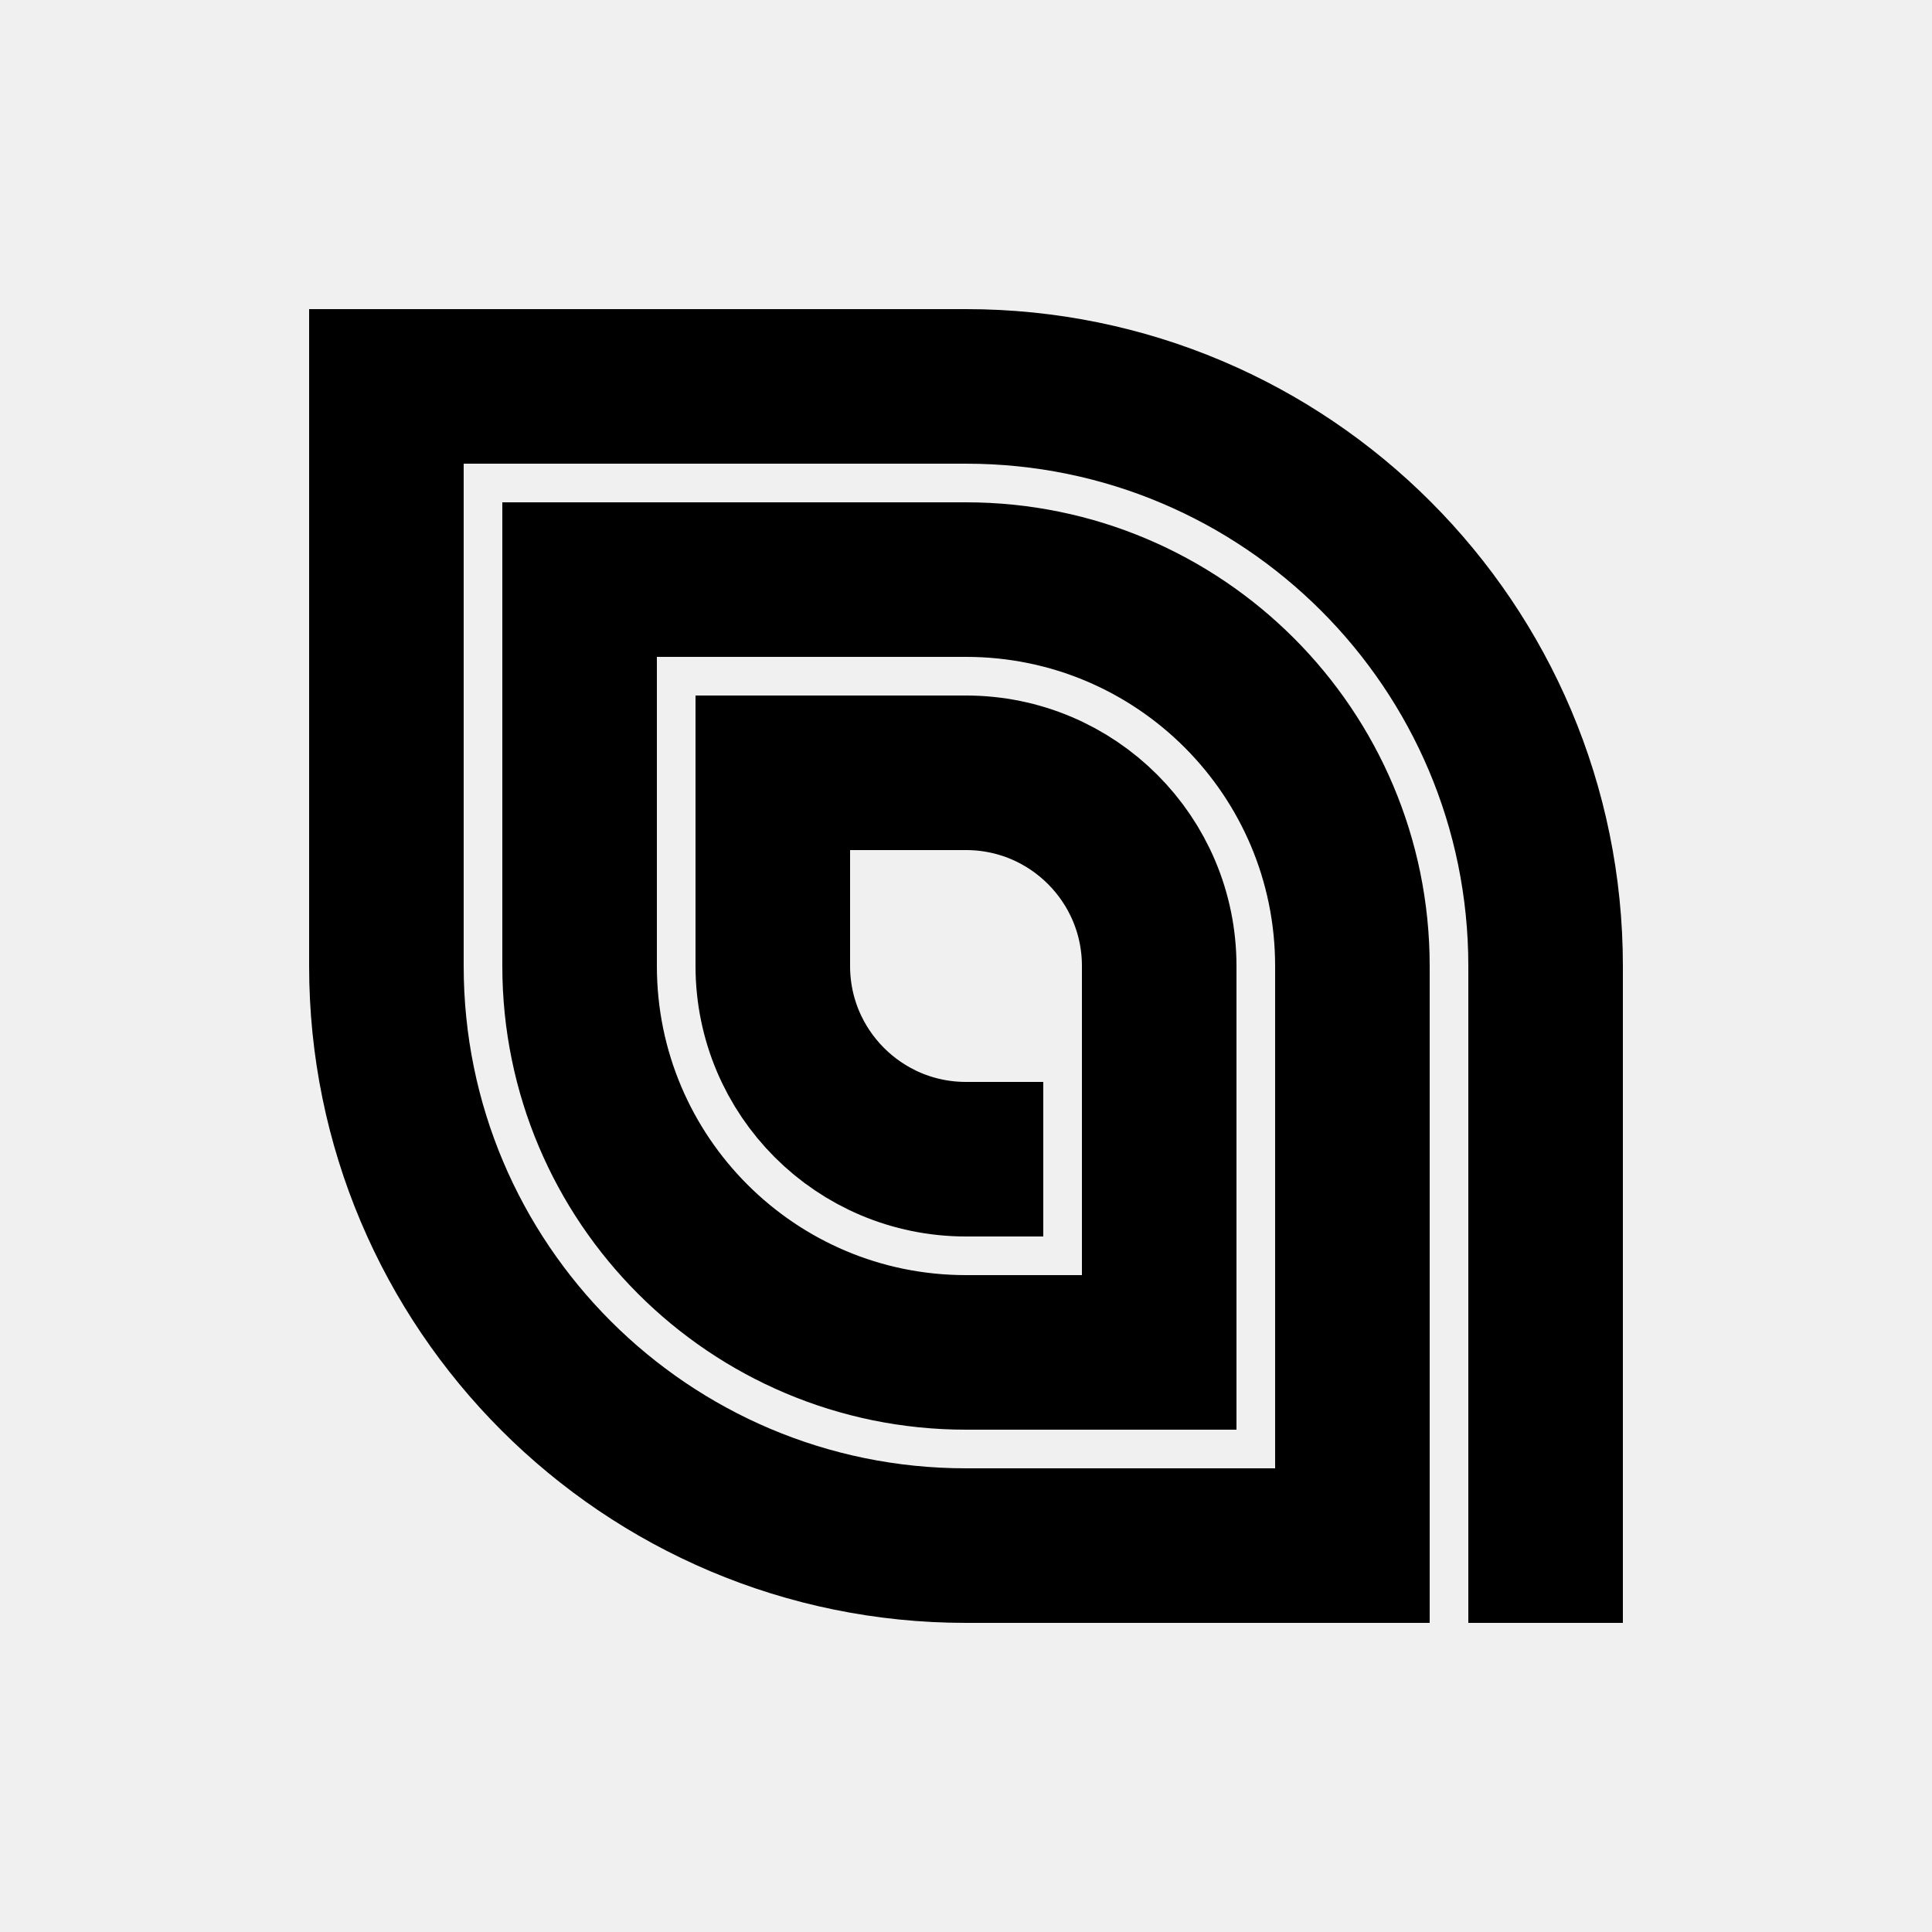
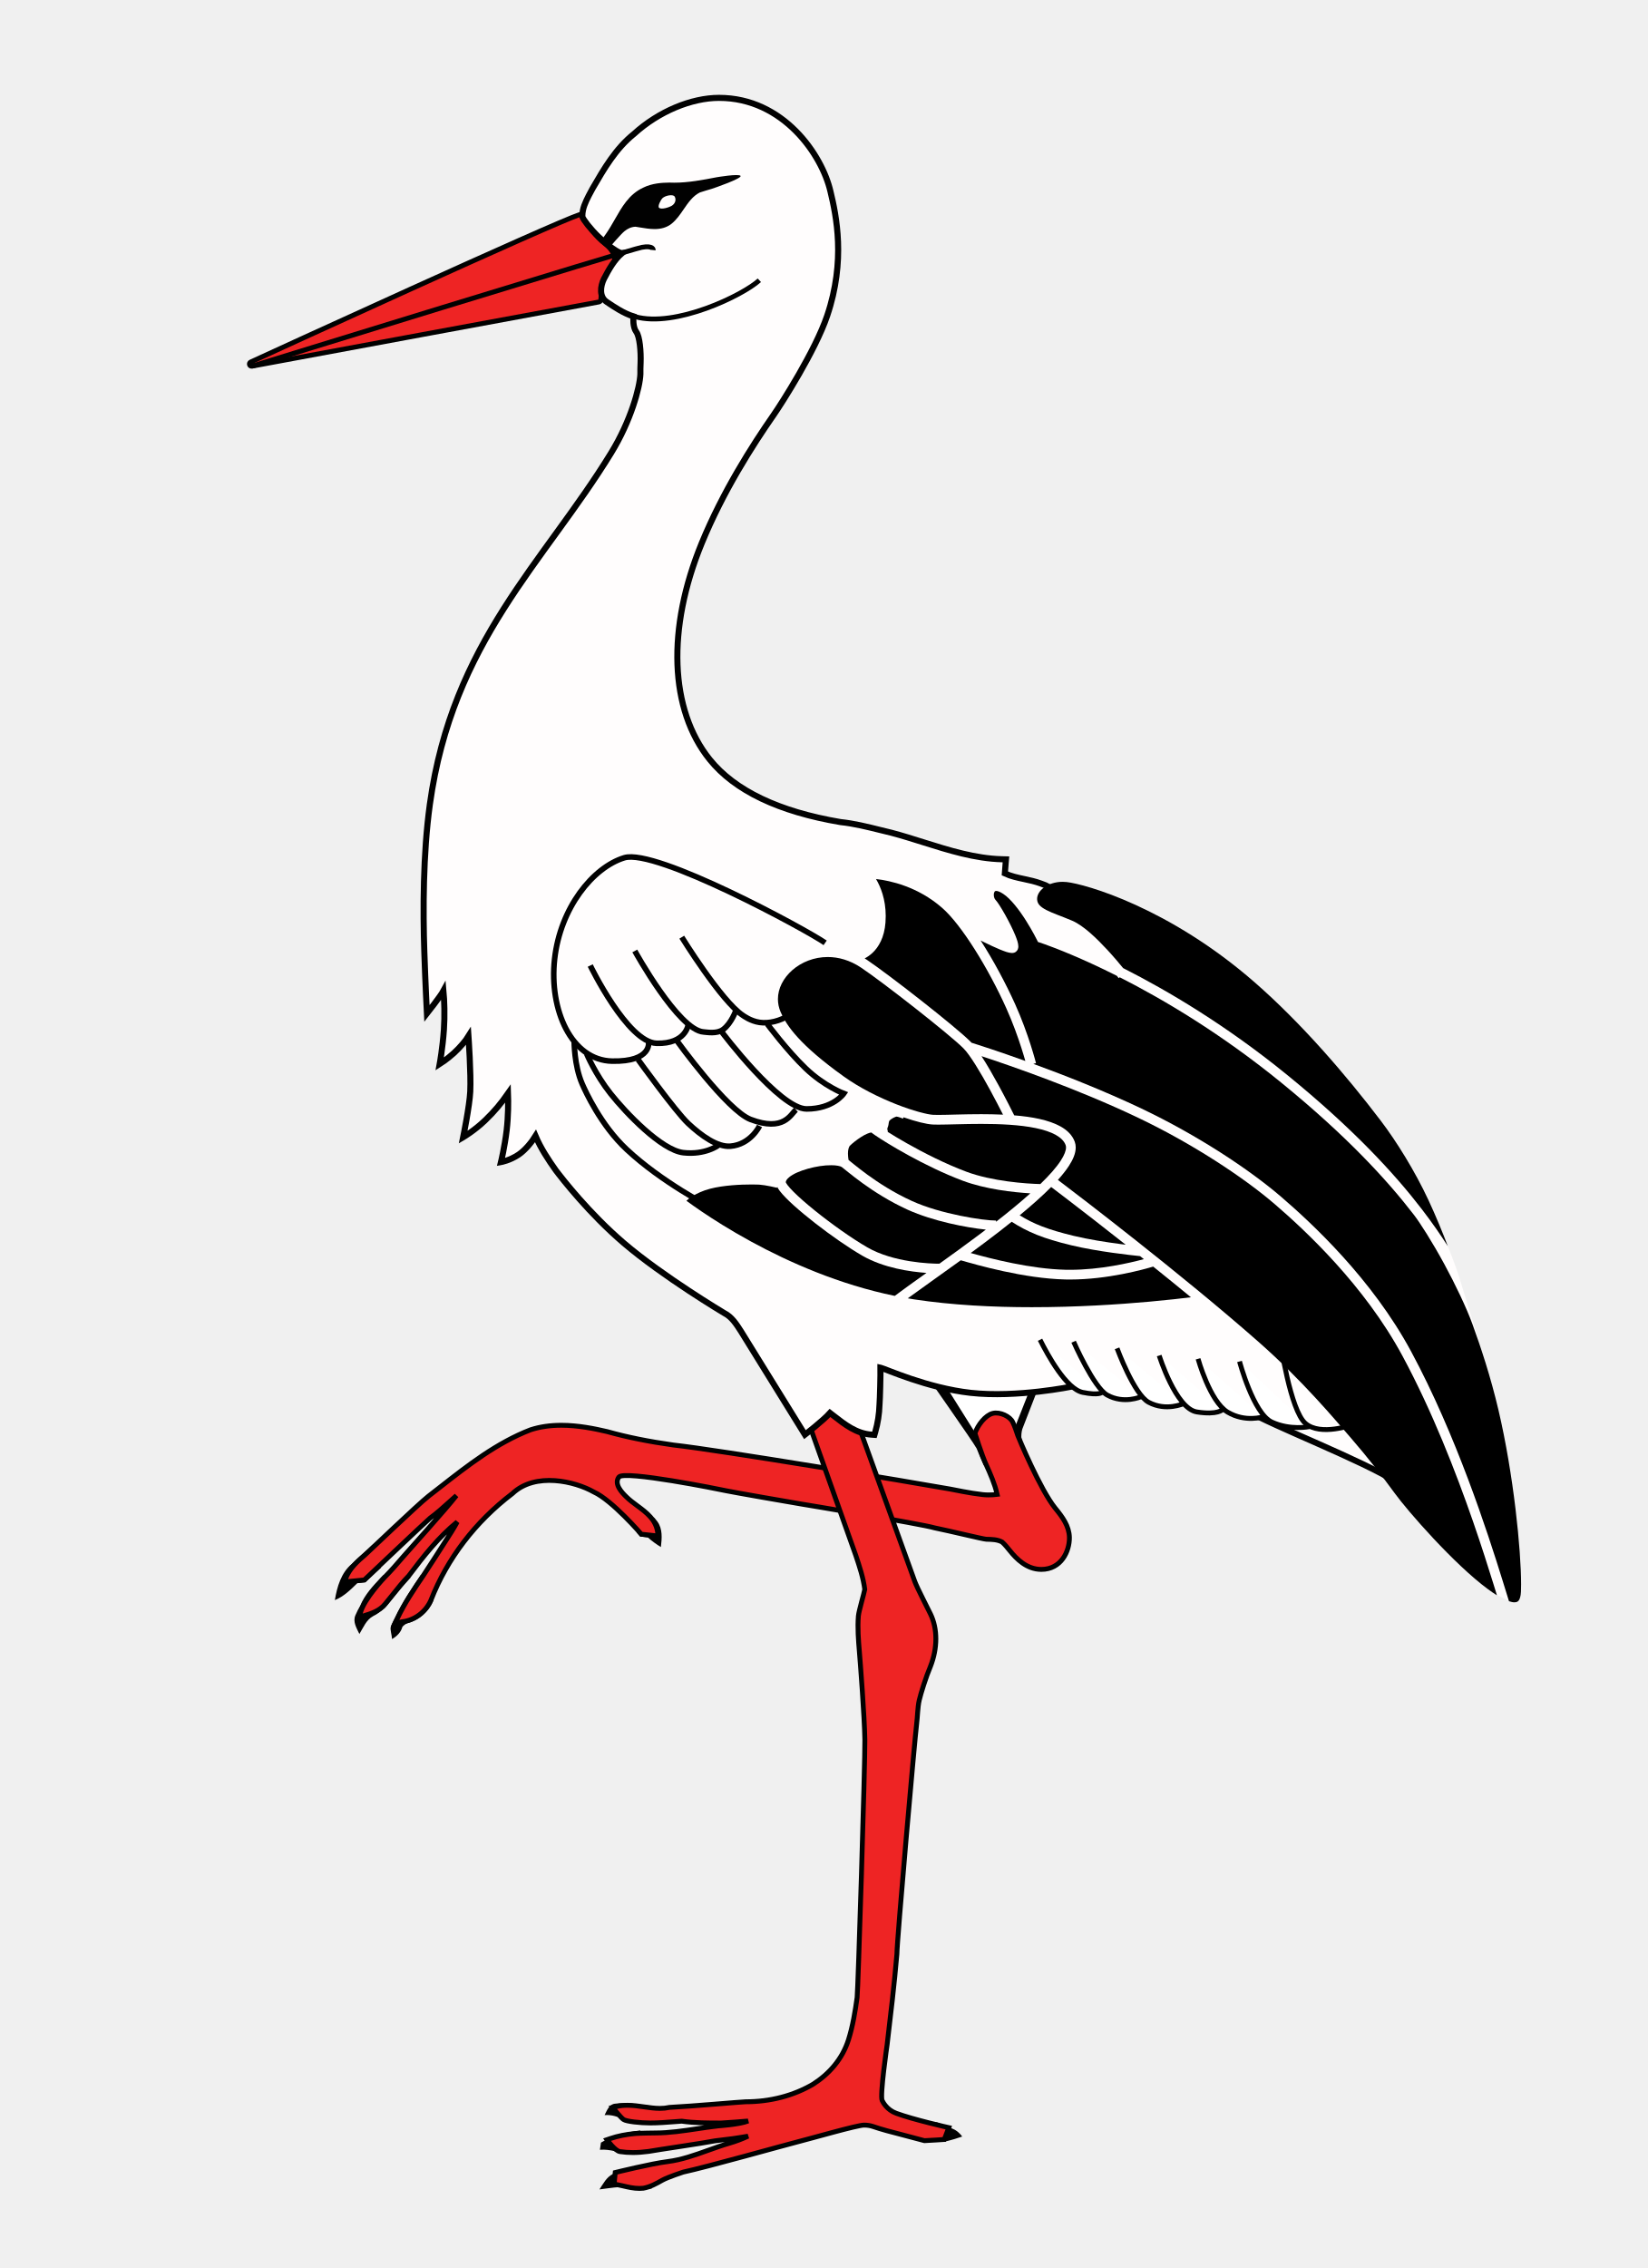
- <svg xmlns="http://www.w3.org/2000/svg" class="vector" width="300px" height="300px" baseProfile="full" version="1.1" style="width: 300px; height: 300px; stroke: rgb(0, 0, 0); stroke-width: 24px; fill: none; stroke-linecap: square;">
-   <path d="M240,240 l0,-90 a-90,-90 0 0,0 -90,-90 l-90,0 l0,90 a90,90 0 0,0 90,90 l60,0 l0,-90 a-60,-60 0 0,0 -60,-60 l-60,0 l0,60 a60,60 0 0,0 60,60 l30,0 l0,-60 a-30,-30 0 0,0 -30,-30 l-30,0 l0,30 a30,30 0 0,0 30,30 " />
+ <svg xmlns="http://www.w3.org/2000/svg" version="1.1" baseProfile="tiny" id="Layer_1" x="0px" y="0px" width="678.068px" height="933.094px" viewBox="0 0 678.068 933.094" xml:space="preserve">
+   <path fill="#010101" d="M420.469,592.315c-0.054-0.154-0.102-0.3-0.15-0.453c-0.091-1.278,0-2.581,0.366-3.897l9.812-25.312  l-51.104,0.498c1.798,2.745,20.975,29.903,22.513,32.791c0.895,2.365,1.92,4.661,2.935,6.91L420.469,592.315z" />
+   <polygon fill="#FFFFFF" points="428.08,560.829 416.253,590.771 403.924,593.664 386.941,566.616 " />
+   <path fill="#020202" d="M252.149,894.451c-2.594,1.291-3.928,3.996-5.465,6.307c2.715-0.312,5.41-0.787,8.145-0.953  c4.477-0.117,8.957,1.467,13.42,0.562l-4.721-9.633L252.149,894.451z" />
+   <path fill="#020202" d="M263.578,876.502c-5.674,0.646-11.367,1.998-16.281,5.02c-0.146,0.967-0.287,1.947-0.426,2.938  c4.107-0.355,7.961,1.157,11.926,1.891L263.578,876.502z" />
+   <path fill="#020202" d="M267.803,866.361c-4.904-0.494-9.844-1.547-14.781-0.866c-2.412,0.3-3.271,2.831-4.229,4.696  c5.764-0.469,10.348,3.783,16.021,3.828L267.803,866.361z" />
+   <path fill="#EE2424" stroke="#010101" stroke-width="2" d="M103.525,150.667c-0.385,0-0.736-0.251-0.856-0.63  c-0.137-0.433,0.069-0.899,0.483-1.089c5.101-2.34,125.035-57.357,135.416-60.674c0.09-0.029,0.182-0.043,0.272-0.043  c0.311,0,0.607,0.161,0.772,0.44c2.527,4.229,5.418,8.57,9.406,11.659c2.82,2.151,5.309,5.782,3.009,8.925  c-2.81,4.493-4.442,9.276-4.815,14.163c-0.031,0.41-0.336,0.746-0.742,0.817c-5.562,0.979-141.408,26.16-142.78,26.415  C103.636,150.662,103.581,150.667,103.525,150.667L103.525,150.667z" />
+   <path fill="#020202" d="M385.279,873.072c0,0,6.236,2.329,7.893,3.31c1.652,0.978,2.779,2.631,2.779,2.631s-6.014,2.104-7.814,2.104  s-3.982-1.879-3.982-1.879L385.279,873.072z" />
+   <path fill="#010101" d="M262.022,630.536l0.876,1.021l0.507,0.587l0.771,0.093c0.765,0.092,1.561,0.186,2.416,0.276  c1.643,1.503,3.474,2.801,5.372,3.972c0.414-3.545,0.793-7.51-1.48-10.547c-0.444-0.592-0.93-1.144-1.435-1.676L262.022,630.536z" />
+   <path fill="#010101" d="M173.293,647.76c-3.824,5.64-7.779,11.471-10.761,17.834c0,0-1.29,2.367-1.694,3.615  c-0.404,1.248,0.383,3.227,0.497,5.131c1.997-1.136,3.666-2.818,4.201-4.881c0.105-0.405,1.482-1.464,2.102-1.623  c4.665-1.197,8.722-4.646,10.652-9.188l0.021-0.052L173.293,647.76z" />
+   <path fill="#010101" d="M157.691,648.079l-0.655,0.683c-3.418,3.56-6.928,7.227-8.838,11.938c-0.716,1.225-1.37,2.489-1.928,3.824  c-1.198,2.688,0.488,5.349,1.626,7.729c1.621-2.65,2.82-5.865,5.729-7.395c1.231-0.618,2.344-1.366,3.367-2.207  c0.851-0.605,1.649-1.319,2.339-2.189c0.223-0.268,0.438-0.534,0.658-0.805c0.048-0.059,0.096-0.114,0.144-0.176  c0.817-0.996,1.623-2,2.404-2.98c1.98-2.494,6.368-7.441,6.368-7.441l0.081-0.104L157.691,648.079z" />
+   <path fill="#010101" d="M153.331,635.518l-0.054,0.048l-0.051,0.052c-1.093,1.108-2.289,2.144-3.555,3.231  c-1.571,1.354-4.749,4.431-4.831,4.498c-4.462,3.676-6.131,9.486-7.042,14.969c3.673-1.472,6.438-4.253,9.231-6.962  c0.932-0.097,1.831-0.198,2.695-0.307l0.657-0.082l0.478-0.459c1.909-1.83,5.925-5.519,5.925-5.519L153.331,635.518z" />
+   <path fill="#EE2424" stroke="#010101" stroke-width="2" d="M329.625,618.762c-3.061-0.484-28.484-4.927-30.864-5.449  c-2.604-0.572-41.981-8.506-44.091-5.625c-2.11,2.881,1.268,6.394,3.036,8.099c1.312,1.32,2.845,2.455,4.472,3.658  c3.873,2.862,7.883,5.823,8.488,11.271l0.138,1.229l-6.892-0.752c0,0-12.018-13.969-19.567-17.373  c-7.646-4.36-24.025-8.317-33.469,0.646l-0.041,0.036l-0.043,0.028c-15.187,11.562-26.74,26.667-33.411,43.696  c-2.071,4.881-6.712,8.396-11.834,8.98l-2.953,0.609l0.847-1.806c2.946-6.291,6.878-12.089,10.68-17.695  c2.044-3.013,8.294-12.843,9.411-14.564c1.59-2.454,3.217-4.971,4.617-7.588c-7.613,6.168-13.8,14.015-19.957,22.185l-0.042,0.052  l-0.047,0.048c-2.281,2.312-4.347,4.91-6.343,7.429c-1.039,1.307-2.112,2.655-3.212,3.964c-2.344,2.979-6.032,4.083-8.996,4.969  l-1.681,0.504l0.423-1.7c1.437-5.801,10.095-14.812,10.095-14.812c2.612-2.625,5.062-5.477,7.434-8.23  c2.32-2.694,17.772-19.795,21.992-25.261c-0.955,0.839-1.894,1.688-2.821,2.525c-2.543,2.299-5.172,4.673-8.013,6.744  c-1.359,1.094-27.051,25.435-27.051,25.435l-8.22,0.812l0.568-1.483c1.603-4.178,4.88-7.001,8.047-9.732  c1.227-1.056,21.344-20.367,26.001-24.053c1.599-1.233,3.187-2.478,4.779-3.722c11.46-8.961,23.314-18.229,37.222-23.592  c3.928-1.264,8.052-1.863,12.666-1.863c6.876,0,13.681,1.392,18.842,2.602c8.235,2.309,17.146,4.104,27.272,5.521  c18.762,2.054,97.475,15.188,113.908,18.124c1.33,0.235,8.198,1.717,13.378,2.278c3.126,0.34,5.636-0.074,5.944-0.11  c-0.959-4.29-2.8-8.382-4.584-12.35c-1.757-3.896-4.557-12.752-4.557-12.752c1.188-3.438,4.324-7.468,7.343-8.212  c3.021-0.744,7.153,1.305,8.207,3.605c0.869,1.786,1.497,3.694,2.104,5.543c0.221,0.666,9.234,22.274,15.382,29.852  c3.01,3.664,5.723,7.349,5.846,12.021c0.077,5.728-3.39,13.176-11.559,13.176c-5.999,0-10.244-4.345-12.853-7.592  c-1.078-1.344-2.1-2.615-3.308-3.693c-1.92-1.023-4.146-1.07-6.496-1.124c-1.185-0.022-14.754-3.354-21.194-4.659  C378.932,626.929,330.641,618.928,329.625,618.762z" />
+   <path fill="#EE2424" stroke="#010101" stroke-width="2" d="M351.279,581.087c0.981,2.326,24.215,67.146,25.154,69.535  c1.045,2.829,5.653,11.633,6.473,13.412c2.957,6.118,2.947,14.004-0.033,21.606c-1.758,4.104-3.897,10.899-4.586,13.83  c-0.687,2.931-0.676,6.697-1.096,9.946c-0.736,5.723-8.117,89.311-8.106,94.544c-1.071,12.491-2.568,25.062-4.018,37.22  c0,0-3.061,20.99-2.053,22.999c0.36,0.719,1.889,3.818,5.82,5.274c7.054,2.609,21.607,5.891,21.607,5.891l-1.86,4.87  c0,0-2.331,0.146-3.173,0.209c-1.595,0.11-4.976,0.281-4.976,0.281l-0.095-0.019c0,0-6.879-1.845-9.791-2.592  c-3.752-0.964-7.636-1.962-11.387-3.249c-1.112-0.362-2.296-0.54-3.599-0.54c-2.785,0-21.511,5.419-27.443,6.92  c-5.673,1.438-37.088,10.286-46.951,12.407c0,0-6.308,2.046-8.665,3.37c-2.396,1.352-4.876,2.746-7.751,3.266  c-0.568,0.063-1.083,0.09-1.603,0.09l0,0c-2.384,0-4.699-0.547-6.941-1.072c-0.866-0.201-3.478-0.75-3.478-0.75l0.443-4.724  c0,0,14.969-3.704,21.579-4.498c5.712-0.713,11.247-2.689,16.6-4.608c2.895-1.037,5.889-2.11,8.896-2.98  c2.657-0.777,5.198-1.738,7.601-2.869c-3.996,0.726-8.396,1.34-13.596,1.916c-4.913,0.973-23.246,3.616-27.354,4.359  c-2.337,0.312-4.439,0.462-6.469,0.462c-1.854,0-3.646-0.132-5.326-0.392c-2.097-0.325-5.325-4.897-5.325-4.897l1.279-0.438  c3.167-1.08,6.596-1.771,10.529-2.104c1.878-0.159,7.66-0.221,7.983-0.221c5.809,0,11.685-0.883,17.369-1.73  c2.78-0.415,5.66-0.847,8.505-1.171c0,0,8.955-0.597,12.415-2.016c-0.854,0.09-10.171,0.824-11.127,0.824  c-5.316,0-10.814,0-16.211-0.757c-1.063,0.071-2.131,0.153-3.202,0.237c-3.19,0.244-6.489,0.499-9.753,0.499  c-4.077,0-9.806-0.614-10.986-1.436c-1.18-0.822-4.437-4.939-4.437-4.939l1.573-0.39c1.391-0.349,2.86-0.515,4.494-0.515  c2.272,0,4.562,0.328,6.771,0.646c2.191,0.312,4.427,0.635,6.589,0.635c1.38,0,2.623-0.127,3.796-0.391l0.084-0.021l0.084-0.004  c9.367-0.463,29.934-2.311,31.337-2.311c10.093,0,19.674-2.492,27.706-7.209c6.602-4.195,12.034-10.308,14.572-18.261  c1.808-5.756,2.778-11.775,3.562-17.433c0.37-2.715,3.325-96.54,3.188-105.997c-0.135-9.457-1.94-32.551-2.255-36.314  c-0.396-4.776-0.81-9.723-0.406-14.646c0.206-2.182,2.366-9.36,2.625-10.929c-0.605-4.751-2.165-9.415-3.672-13.931l-22.784-64.124  L351.279,581.087z" />
+   <path fill="#FFFDFD" stroke="#010101" stroke-width="2.5" d="M475.894,390.4l102,222c-6.155-6.719-44.025-21.637-59.409-29.242  c0,0-22.091-9.383-38.841-11.258s-38.381-1.477-38.381-1.477s-22.788,4.718-41.783,2.62c-17.914-1.979-35.24-9.917-36.991-10.299  l-0.165-0.036c0.047,2.646-0.201,12.9-0.396,15.177c-0.119,3.843-0.709,7.657-1.756,11.271l-0.34,1.166l-1.21-0.085  c-6.2-0.438-10.978-4.175-15.593-7.783c-0.492-0.39-0.98-0.771-1.475-1.146c-2.76,3.121-10.312,8.938-10.312,8.938  s-25.693-41.546-26.314-42.514c-1.975-3.076-3.839-5.979-6.897-7.51c0,0-25.258-15.054-41.322-28.796  c-14.181-12.132-25.197-26.249-27.996-29.956c-3.089-4.357-6.174-9.022-8.34-14.104c-1.466,2.371-4.143,5.76-6.924,7.643  c-3.623,2.452-7.287,3.086-7.287,3.086s1.526-6.247,2.34-13.116c0.671-5.668,0.674-11.76,0.549-15.114  c-2.885,4.122-5.435,7.237-9.48,11.128c-4.287,4.123-8.974,6.883-8.974,6.883s2.636-12.903,2.918-18.796  c0.354-7.382-0.716-22.423-0.738-22.75c-1.056,1.713-3.533,4.681-5.984,6.908c-2.955,2.688-5.848,4.511-5.848,4.511  s1.215-6.64,1.726-14.127c0.394-5.779,0.183-12.119-0.182-15.975c-1.161,2.157-6.805,9.316-6.805,9.316s-0.662-12.948-1.074-25.488  c-0.544-16.569-0.563-40.082,2.283-60.573c9.3-66.959,46.916-99.394,74.667-144.667c7.989-13.033,11.75-26.768,11.966-32.295  c-0.036-1.465,0.024-3.066,0.083-4.616c0.177-4.646-0.339-10.888-1.788-12.812c-1.45-1.924-1.229-5.774-1.138-6.33  c-4.164-1.354-7.758-3.778-10.965-5.941c-3.232-2.129-2.671-6.444-1.2-9.487c2.083-4.009,4.216-7.812,7.498-10.655  c-0.091,0.002-0.18,0.002-0.271,0.002c-1.22,0-5.582-2.998-9.321-6.56c-3.465-3.3-6.354-7.138-6.711-8.222l-0.074-0.469  c0-3.083,1.335-5.756,2.628-8.34c0.242-0.486,1.605-2.995,1.605-2.995c4.686-8.079,9.533-16.435,17.052-22.448  c10.144-9.24,23.637-14.804,34.954-14.804c26.577,0,42.429,23.591,45.86,38.468c2.396,9.958,6.36,28.438-1.344,51.171  c-4.922,14.518-18.823,36.201-21.993,40.754c-8.842,12.695-20.916,31.611-29.628,52.819c-14.463,35.211-13.236,68.477,3.281,88.99  c10.312,12.806,28.421,21.469,53.826,25.751c5.525,0.58,11.039,1.947,16.371,3.27c1.524,0.378,3.052,0.756,4.578,1.117  c4.45,1.181,8.891,2.576,13.182,3.928c10.455,3.291,21.271,6.695,32.365,6.981l1.593,0.041l-0.136,1.586  c-0.121,1.397-0.23,2.798-0.325,4.204c2.439,1.148,5.102,1.713,7.896,2.308c2.291,0.488,4.659,0.992,6.938,1.851l1.877,0.705  c0,0,26.311,13.705,45.096,24.663" />
+   <path fill="none" stroke="#020202" stroke-width="2" d="M261.267,130.249c16.658,4.759,44.569-8.816,51.208-14.945" />
+   <path fill="none" stroke="#010101" stroke-width="2" d="M103.69,150.65c0,0,155.387-47.981,160.369-48.888  c4.982-0.907,4.755,1.132,4.755,1.132" />
+   <polygon fill="#FFFDFD" points="438.144,567.775 443.269,572.025 452.769,571.65 479.269,574.65 499.769,578.775 506.144,578.9   516.519,583.775 523.894,581.9 506.394,572.025 457.894,564.9 " />
+   <path fill="#FFFDFD" d="M478.561,396.234l59,45l40.543,43.476l17.5,27.5c0,0,3.209,7.91,4.938,13.442  c1.728,5.532,10.354,33.748,10.354,33.748l10.205,99.295l-5.5-2.673l-78.496-123.813l-81.5-58.5L478.561,396.234z" />
+   <path fill="#010101" d="M304.762,72.375c-0.565-1.037-9.877,0.555-9.877,0.555c-5.791,1.123-11.653,2.234-17.452,2.232  c-0.627,0-1.253-0.012-1.876-0.039l-0.049-0.002h-0.056c-2.991,0.039-7.087,0.242-10.802,2.1  c-5.861,2.723-8.773,8.037-11.673,13.087c-1.135,1.989-2.282,3.994-3.523,5.758l-0.432,0.615l-1.643,2.329l3.946,2.205  c0,0,4.272-4.972,5.626-6.072c1.357-1.094,2.74-1.772,4.551-1.866c0.59,0.088,1.207,0.192,1.842,0.297  c1.893,0.311,3.937,0.662,6.01,0.666c2.64,0.014,4.988-0.637,6.878-2.085c2.175-1.729,3.627-3.91,5.082-6.02  c1.969-2.898,3.82-5.5,6.65-6.936c1.606-0.531,3.267-1.02,4.897-1.499C293.846,77.408,305.328,73.413,304.762,72.375z" />
+   <path fill="#FFFDFD" d="M271.21,85.475c-0.697-0.681,0.798-3.342,1.319-3.864c1.225-1.226,4.43-1.791,5.089-0.754  c0.659,1.037,0.471,2.733-1.131,3.77C275.568,85.223,272.151,86.393,271.21,85.475z" />
+   <path fill="none" stroke="#010101" stroke-width="2.3" d="M339.561,387.9c-7.667-5.333-69.667-39-82.667-35  s-26.333,20.667-28.667,41.667s7,41.667,23.667,42s15-8,15-8" />
+   <path fill="none" stroke="#010101" stroke-width="2.3" d="M242.894,397.233c0,0,15.333,31.666,27.333,32s13-7.666,13-7.666" />
+   <path fill="none" stroke="#010101" stroke-width="2.3" d="M261.227,391.233c0,0,18,32.668,28.333,33.334  c1.308,0.084,5.424,0.896,8-1c3.455-2.541,5.333-8,5.333-8" />
+   <path fill="none" stroke="#010101" stroke-width="2.3" d="M280.56,385.567c0,0,16.261,26.312,25.115,32.161  c0.27,0.178,3.168,2.351,6.864,2.901c3.807,0.567,8.464-0.525,12.354-3.062" />
+   <path fill="none" stroke="#010101" stroke-width="2.3" d="M292.227,496.567c0,0-19.777-10.06-34.333-23.667  c-10.622-9.93-16.927-23.766-18.333-27c-3.333-7.667-3.271-17.562-3.271-17.562" />
+   <path fill="none" stroke="#010101" stroke-width="2.3" d="M241.394,433.493c0,0,3.5,8.407,9.833,16.407s21,23.333,30,24.333  s14.333-3,14.333-3" />
+   <path fill="none" stroke="#010101" stroke-width="2.3" d="M262.56,435.9c0,0,15.334,21.333,20.667,26.333s11.975,9.765,17.333,9.334  c8.333-0.667,12-8.334,12-8.334" />
+   <path fill="none" stroke="#010101" stroke-width="2.3" d="M278.581,428.233c0,0,20.646,28.668,30.312,32.334  c13.688,5.191,16.442-2.104,18.667-4" />
+   <path fill="none" stroke="#010101" stroke-width="2.3" d="M296.967,424.483c0,0,23.927,31.75,34.927,31.75  s15.333-6.333,15.333-6.333s-7.999-2.999-15.666-10.333s-15.792-18.26-15.792-18.26" />
+   <path fill="#FFFFFF" stroke="#010101" stroke-width="2" d="M427.986,551.186c3.251,6.503,10.837,20.322,17.611,21.677  c6.772,1.355,7.856,0,7.856,0" />
+   <path fill="#FFFFFF" stroke="#010101" stroke-width="2" d="M441.804,551.999c0,0,8.271,18.866,13.816,21.945  c6.896,3.829,13.896,0.704,13.896,0.704" />
+   <path fill="#FFFFFF" stroke="#010101" stroke-width="2" d="M459.687,554.709c0,0,6.959,18.985,13.005,22.218  c7.202,3.849,14.36,0.542,14.36,0.542" />
+   <path fill="#FFFFFF" stroke="#010101" stroke-width="2" d="M477.029,557.688c0,0,6.819,21.857,15.49,23.212  c8.671,1.355,10.625-1,10.625-1" />
+   <path fill="#FFFFFF" stroke="#010101" stroke-width="2" d="M493.015,559.044c0,0,4.877,17.61,12.191,21.945  s14.633,1.896,14.633,1.896" />
+   <path fill="#FFFFFF" stroke="#010101" stroke-width="2" d="M510.084,560.128c0,0,5.688,21.402,13.274,24.927  c7.587,3.521,15.445,1.896,15.445,1.896" />
+   <path fill="none" stroke="#010101" stroke-width="2" d="M526.884,551.999c0,0,4.062,28.179,10.297,33.598  c6.232,5.419,19.508,0.542,19.508,0.542" />
+   <path d="M383.983,458.651c0.572,0.025,1.282,0.04,2.1,0.04c3.988,0,10.538-0.3,17.728-0.3c2.918,0.011,5.936,0.059,8.943,0.194  c-1.222-2.414-3.161-6.189-5.363-10.229c-3.688-6.799-8.283-14.464-10.91-17.043c-5.713-5.744-33.4-27.406-42.195-33.251  c-4.594-3.059-9.27-4.326-13.66-4.328c-0.007,0-0.012,0-0.018,0c-5.618,0-10.789,2.112-14.516,5.358  c-3.735,3.254-5.971,7.571-5.964,11.965c0,1.745,0.345,3.52,1.108,5.304c2.397,5.601,7.81,13.469,25.826,26.411  c6.742,4.846,14.755,8.784,21.719,11.521C375.702,457.032,381.765,458.565,383.983,458.651z" />
+   <path d="M438.681,472.087c-0.003-0.392-0.062-0.713-0.164-0.993c-0.582-1.575-1.892-2.954-4.022-4.156  c-2.115-1.194-4.981-2.14-8.272-2.82c-6.589-1.376-14.843-1.729-22.412-1.726c-7.09,0-13.569,0.297-17.728,0.299  c-0.859,0-1.622-0.015-2.288-0.044c-2.529-0.145-6.771-1.173-11.979-2.973l-0.248,0.546c-0.002,0.004-0.482-0.22-1.116-0.442  c-0.597-0.226-1.39-0.403-1.558-0.394v0.001c0,0.004-0.009,0-0.081,0.019c-0.075,0.021-0.181,0.056-0.304,0.1  c-0.249,0.089-0.568,0.223-0.895,0.393c-0.652,0.332-1.323,0.827-1.666,1.261c-0.011-0.002-0.14,0.259-0.21,0.742  c-0.106,0.496-0.059,1.045-0.474,2.019c-0.085,0.175-0.118,0.348-0.118,0.562c-0.011,0.386,0.172,0.859,0.249,0.997l0.006,0.017  h0.002l-0.198,0.122c2.062,1.305,4.787,2.949,7.969,4.749c6.816,3.858,15.7,8.396,24.423,11.668  c10.558,3.987,24.834,4.985,30.513,5.108c3.641-3.525,6.573-6.807,8.399-9.632C438.01,475.225,438.702,473.289,438.681,472.087z" />
+   <path d="M432.574,488.352c-3.673,3.715-8.119,7.65-12.967,11.645c5.695,3.506,11.347,5.829,22.253,8.461  c6.133,1.474,13.336,2.593,18.981,3.337c0.842,0.109,1.643,0.213,2.403,0.307c-9.636-7.609-18.01-14.077-23.739-18.467  C436.263,491.148,433.877,489.338,432.574,488.352z" />
+   <path d="M399.462,515.515c8.291,2.322,24.679,6.55,38.977,6.885c0.633,0.017,1.265,0.021,1.898,0.021  c12.359,0.006,24.559-2.812,30.381-4.394c-0.522-0.417-1.04-0.829-1.56-1.239c-3.822-0.386-17.4-1.852-28.231-4.443  c-11.816-2.822-18.172-5.554-24.605-9.688c-1.652,1.325-3.336,2.652-5.045,3.978C407.391,509.642,403.397,512.628,399.462,515.515z" />
+   <path d="M462.167,398.285c18.298,9.263,42.417,23.504,67.652,44.065c27.106,22.085,44.061,40.535,55.24,55.081  c4.371,5.686,7.864,10.781,10.731,15.25c-2.177-5.709-4.863-12.285-7.966-18.938c-5.6-12.023-13.187-24.195-19.604-32.637  c-14.406-18.965-32.729-40.216-51.899-56.953c-17.568-15.343-34.986-25.465-49.002-31.85c-13.979-6.385-24.698-9.036-28.396-9.417  c-0.562-0.062-1.109-0.089-1.649-0.089c-3.104-0.002-5.828,0.959-7.688,2.343c-1.877,1.399-2.812,3.117-2.804,4.695  c0,0.108,0.008,0.225,0.019,0.357c0.092,0.921,0.379,1.531,0.972,2.211c0.594,0.669,1.552,1.348,2.845,2.013  c2.579,1.342,6.389,2.585,10.622,4.384c4.77,2.08,10.091,7.312,14.53,12.085C458.49,393.833,460.796,396.595,462.167,398.285z" />
+   <path d="M399.308,428.484c0.154,0.156,0.312,0.33,0.47,0.503c2.51,0.788,10.882,3.461,22.162,7.517  c-0.361-1.281-0.91-3.15-1.645-5.438c-1.425-4.429-3.525-10.366-6.227-16.345c-7.188-16.004-18.389-34.351-26.488-41.311  c-9.974-8.669-21.221-11.097-27.088-11.766c1.855,3.143,3.989,8.271,3.995,15.235c0,0.864-0.033,1.752-0.104,2.672  c-0.454,6.116-2.815,10.131-5.376,12.505c-1.108,1.021-2.201,1.745-3.191,2.254c0.229,0.145,0.458,0.271,0.687,0.423  C365.708,400.892,393.023,422.229,399.308,428.484z" />
+   <path d="M323.377,486.454c0.013,0.04,0.048,0.119,0.105,0.226c0.115,0.213,0.318,0.527,0.596,0.896  c0.561,0.74,1.422,1.698,2.503,2.777c2.161,2.165,5.2,4.825,8.63,7.597c6.86,5.542,15.323,11.556,21.681,15.22  c10.724,6.232,26.115,6.758,29.678,6.737c5.114-3.658,10.633-7.646,16.115-11.758c1.005-0.751,2.007-1.508,3.006-2.267  c-7.915-0.807-21.68-3.446-32.127-8.161c-7.464-3.396-13.811-7.481-18.533-10.887c-4.685-3.377-7.916-6.199-8.636-6.696  c-0.031-0.023-0.031-0.021-0.033-0.023c-0.531-0.36-2.23-0.744-4.34-0.72c-5.556-0.062-14.105,2.209-17.285,4.94  c-1.083,0.894-1.387,1.613-1.368,2.01c0,0.03,0.001,0.062,0.004,0.099C323.374,486.445,323.376,486.449,323.377,486.454z" />
+   <path d="M605.875,544.626c-2.435-6.654-7.031-16.287-11.48-24.478c-5.107-9.398-10.086-17.136-12.503-20.281  c-10.985-14.286-27.701-32.505-54.596-54.42c-24.766-20.18-48.459-34.208-66.492-43.372l-0.448,0.348  c-0.001-0.002-0.27-0.349-0.757-0.957c-14.563-7.327-25.259-11.406-29.564-12.944c-1.384-0.493-2.086-0.719-2.086-0.721l-0.808-0.26  l-0.374-0.759c-0.004-0.002-0.444-0.899-1.237-2.357c-0.793-1.459-1.929-3.458-3.274-5.59c-2.671-4.263-6.328-9.085-9.437-11.097  c-1.445-0.963-2.442-1.206-2.894-1.195c-0.452,0.032-0.439,0.075-0.627,0.279c-0.164,0.214-0.338,0.735-0.332,1.339  c-0.021,0.816,0.336,1.69,0.581,1.907c1.08,1.182,2.462,3.429,4.042,6.217c1.548,2.76,3.145,5.913,4.214,8.511  c0.701,1.777,1.218,3.132,1.257,4.562c-0.016,0.557-0.058,1.528-1.163,2.332c-0.634,0.377-1.096,0.379-1.472,0.392  c-1.526-0.056-2.973-0.659-4.988-1.461c-1.956-0.81-4.212-1.871-6.367-2.928c-0.521-0.256-1.035-0.511-1.537-0.763  c5.188,8.01,10.203,17.363,14.186,26.144c5.566,12.339,8.597,24.264,8.615,24.328l0.002,0.003l-1.113,0.282  c13.019,4.754,29.198,11.116,44.532,18.403c22.907,10.894,44.247,24.952,57.441,36.289c12.627,10.856,37.394,33.786,53.458,63.566  c18.562,34.432,31.463,74.33,37.695,94.383c1.062,3.433,1.945,6.31,2.613,8.44c0.896,0.304,1.677,0.47,2.268,0.448  c0.94-0.034,1.288-0.218,1.715-0.721c0.424-0.521,0.874-1.691,0.95-3.687c0.037-0.87,0.054-1.866,0.054-2.968  c0.009-14.03-3.036-45.024-9.335-71.827C613.44,566.513,609.314,554.022,605.875,544.626z" />
+   <path d="M606.151,625.911c-7.005-20.195-16.802-45.405-29.018-68.062c-15.648-29.04-40.079-51.729-52.543-62.433  c-12.833-11.034-33.989-24.988-56.558-35.71c-24.737-11.761-51.904-21.162-63.915-25.116c-0.076-0.025-0.145-0.047-0.222-0.072  c2.319,3.548,4.762,7.843,7.002,11.925c3.049,5.593,5.601,10.677,6.47,12.432c7.283,0.589,14.179,1.862,19.086,4.579  c2.645,1.479,4.798,3.514,5.816,6.26c0.276,0.759,0.408,1.562,0.408,2.376c-0.021,2.508-1.125,4.974-2.822,7.603  c-1.197,1.836-2.729,3.752-4.519,5.74c8.372,6.34,50.372,38.338,82.374,66.467c18.212,16.007,31.641,32.138,38.188,39.693  c7.018,8.095,13.124,15.988,18.081,22.794c5.235,7.218,24.448,29.243,38.417,39.486c1.25,0.935,2.461,1.75,3.612,2.458  c-0.442-1.438-0.938-3.037-1.487-4.81C612.458,644.861,609.653,636.014,606.151,625.911z" />
+   <path d="M381.261,523.694c-6.676-0.47-17.531-2.001-26.368-7.062c-5.812-3.356-13.072-8.425-19.5-13.436  c-6.439-5.036-11.959-9.887-14.5-13.206c-0.421-0.583-0.777-1.101-1.05-1.67l-0.085,0.354c-0.002,0-1.173-0.283-2.677-0.588  c-1.496-0.306-3.342-0.625-4.479-0.692c-0.357-0.021-1.643-0.077-3.435-0.075c-4.213-0.007-11.391,0.291-17.018,1.767  c-2.948,0.764-5.497,1.974-7.352,3.153c-0.988,0.604-1.792,1.27-2.321,1.772c0.173,0.128,0.362,0.268,0.567,0.418  c1.27,0.932,3.147,2.276,5.569,3.917c4.84,3.282,11.85,7.749,20.49,12.464c15.493,8.452,36.238,17.673,59.095,22.338  C371.479,530.666,376.031,527.423,381.261,523.694z" />
+   <path d="M349.197,477.24c0.532,0.415,1.186,0.966,2.132,1.725c1.404,1.132,3.293,2.627,5.604,4.309  c4.616,3.359,10.914,7.456,18.289,10.81c11.767,5.392,29.522,8.103,34.672,8.069v0.496c5.06-3.941,9.889-7.908,14.104-11.688  c-7.103-0.425-18.469-1.698-27.808-5.188c-15.783-5.936-31.568-15.598-36.229-18.818c-0.619-0.438-0.987-0.691-1.35-1.017  c-0.008,0-0.017,0-0.025,0c-0.556-0.063-2.533,0.716-4.295,1.883c-1.796,1.14-3.584,2.588-4.484,3.498  c-0.5,0.425-0.885,1.792-0.858,3.271c0,0.867,0.101,1.728,0.198,2.353C349.163,477.052,349.179,477.146,349.197,477.24z" />
+   <path d="M440.337,526.421c-0.661,0-1.325-0.008-1.992-0.022c-17.058-0.416-36.389-6.002-42.982-7.895  c-8.424,6.104-16.273,11.6-21.806,15.644c0.878,0.148,1.752,0.311,2.636,0.442c15.659,2.377,32.511,3.216,48.415,3.214  c18.554,0.002,35.82-1.137,48.438-2.276c7.646-0.688,13.555-1.376,17.039-1.812c-5.25-4.323-10.479-8.563-15.533-12.619  C470.719,522.249,455.869,526.411,440.337,526.421z" />
+   <line fill="none" x1="369.125" y1="537.477" x2="369.123" y2="537.475" />
+   <rect fill="none" width="678.068" height="933.094" />
</svg>
